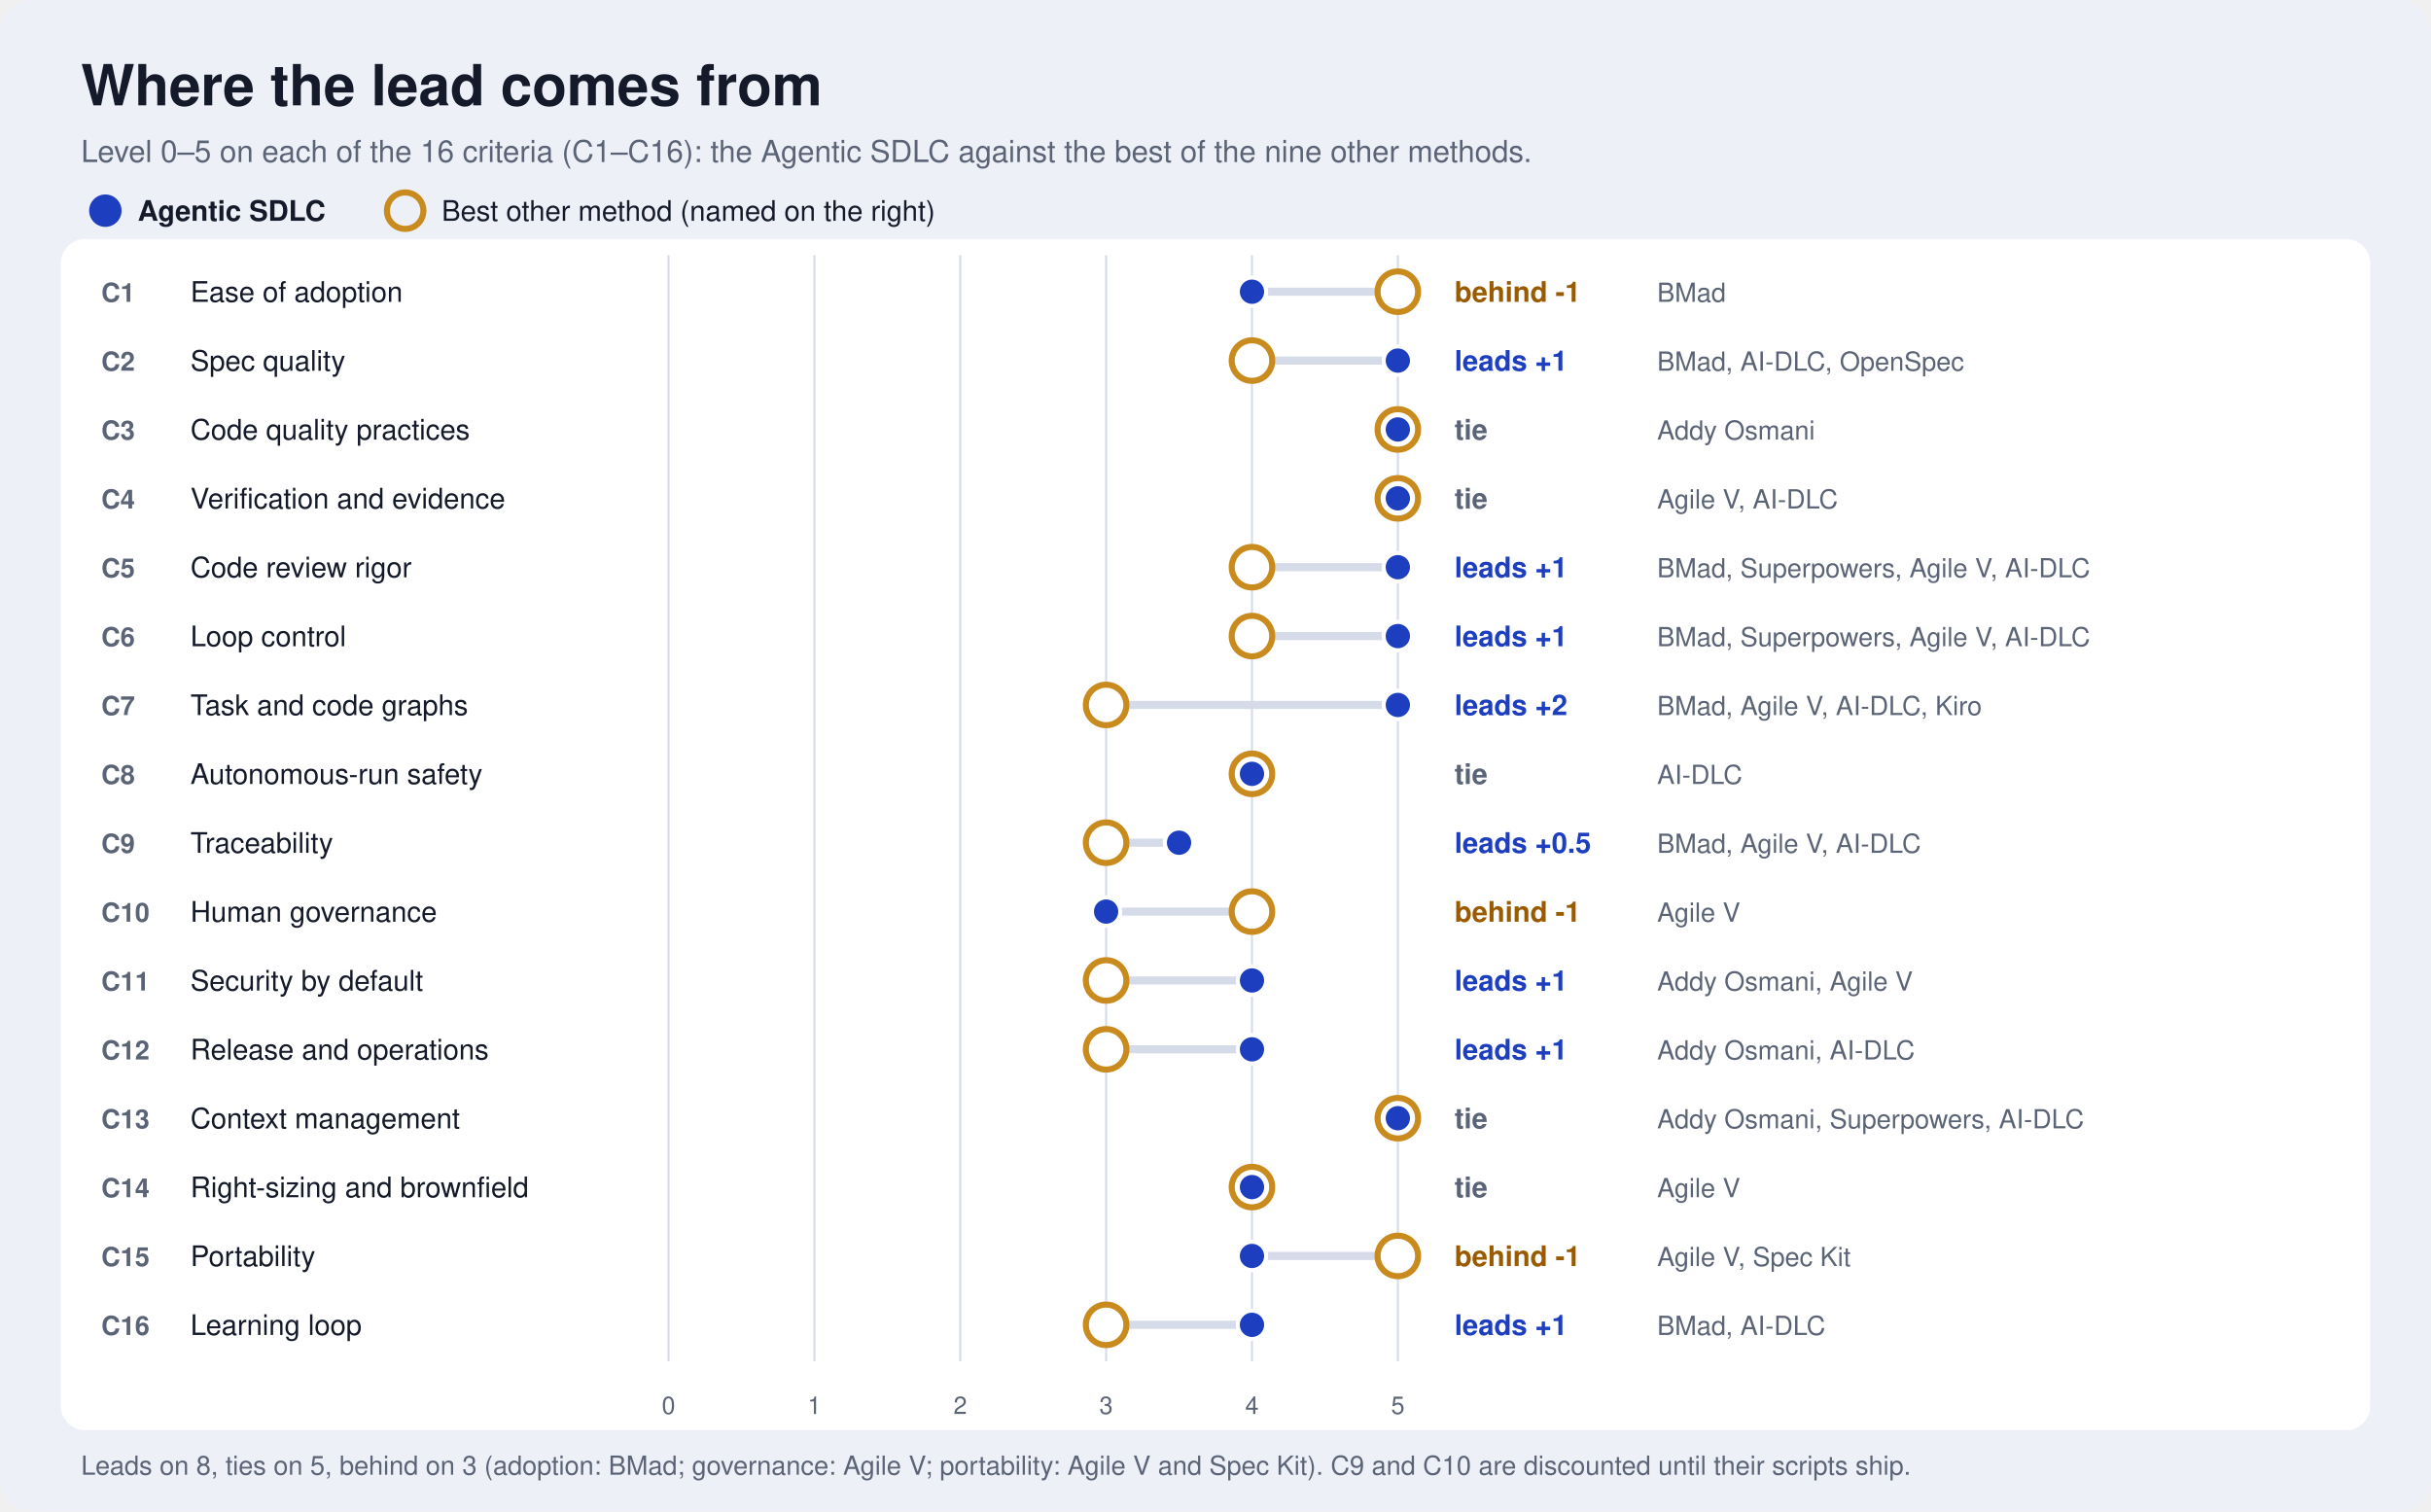
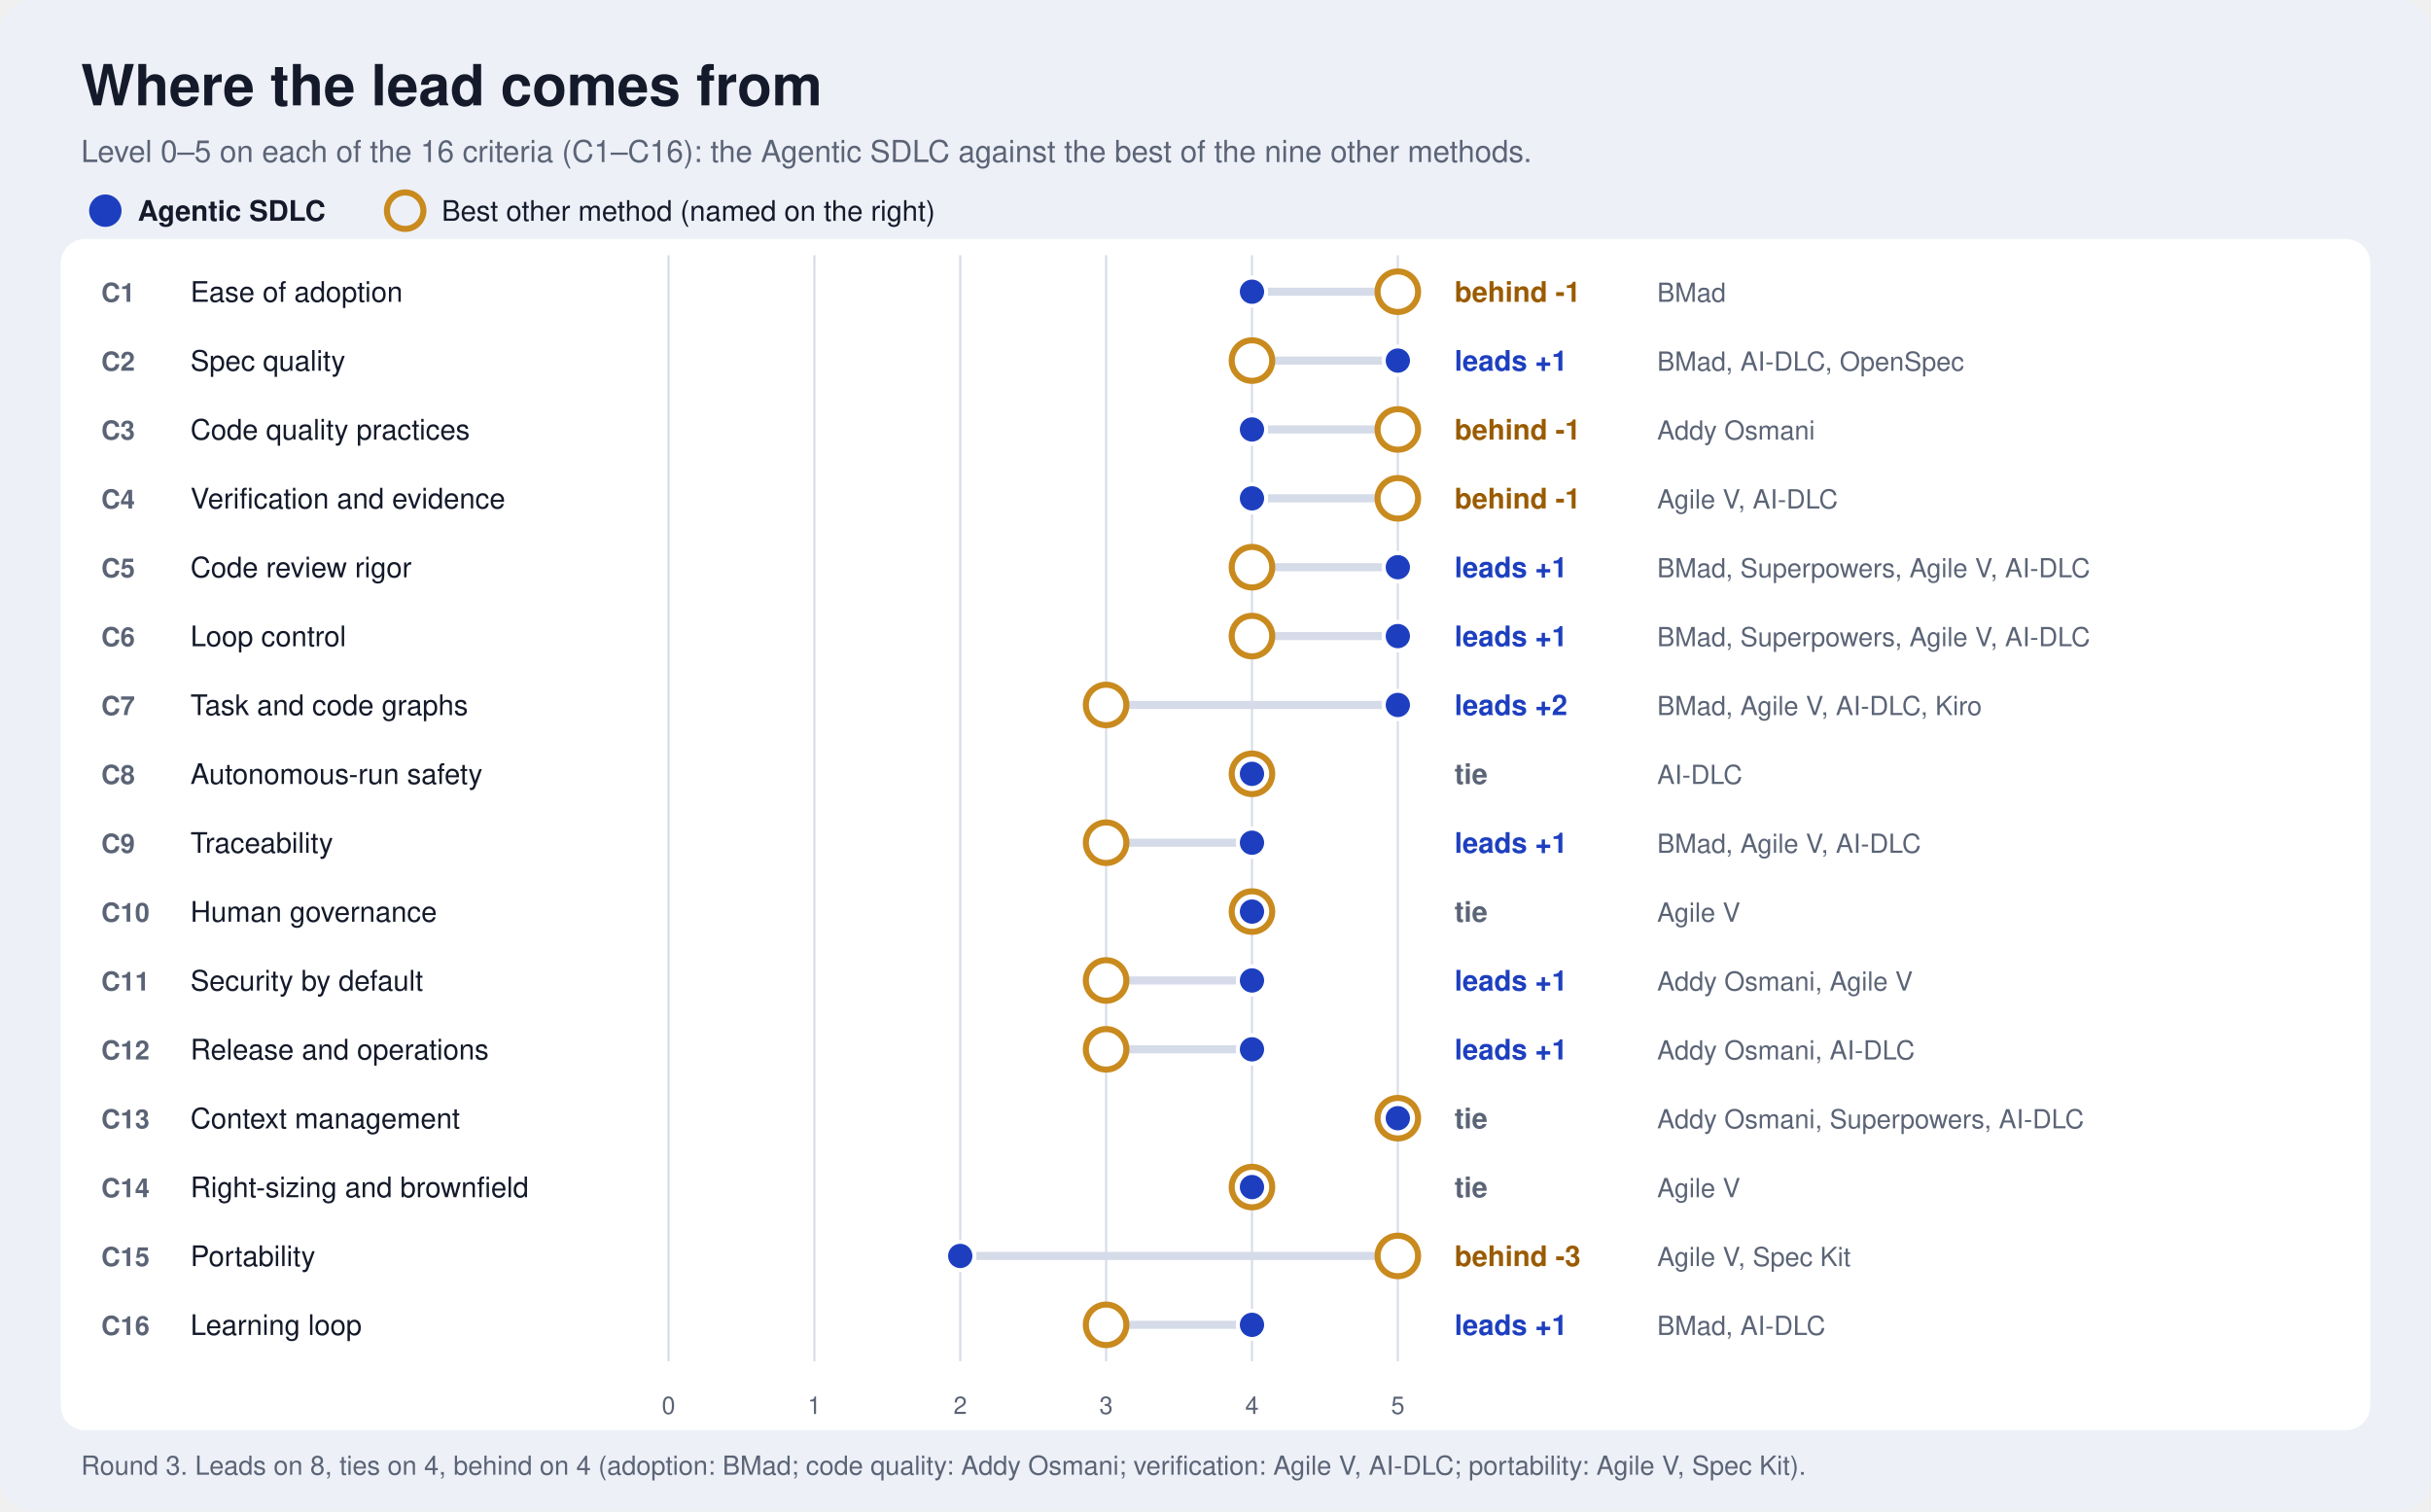
- <svg xmlns="http://www.w3.org/2000/svg" width="1200" height="746" viewBox="0 0 1200 746" font-family="-apple-system,Segoe UI,Helvetica,Arial,sans-serif" role="img" aria-label="Dot plot of the 16 criteria: the Agentic SDLC leads on 8, ties on 5 and is behind on ease of adoption, human governance and portability">
+ <svg xmlns="http://www.w3.org/2000/svg" width="1200" height="746" viewBox="0 0 1200 746" font-family="-apple-system,Segoe UI,Helvetica,Arial,sans-serif" role="img" aria-label="Dot plot of the 16 criteria, round 3: the Agentic SDLC leads on 8, ties on 4 and is behind on ease of adoption, code quality, verification and portability">
  <defs>
    <marker id="a" viewBox="0 0 10 10" refX="9" refY="5" markerWidth="7" markerHeight="7" orient="auto-start-reverse">
      <path d="M0 0L10 5L0 10z" fill="#1d3fbf" />
    </marker>
  </defs>
  <rect x="0" y="0" width="1200" height="746" rx="16" fill="#edf0f7" stroke="none" stroke-width="1" />
  <text x="40" y="52" font-size="28" fill="#141a2a" font-weight="700" text-anchor="start">Where the lead comes from</text>
  <text x="40" y="80" font-size="15" fill="#5b6476" font-weight="400" text-anchor="start">Level 0–5 on each of the 16 criteria (C1–C16): the Agentic SDLC against the best of the nine other methods.</text>
  <circle cx="52" cy="104" r="8" fill="#1d3fbf" />
  <text x="68" y="109" font-size="14" fill="#141a2a" font-weight="700" text-anchor="start">Agentic SDLC</text>
  <circle cx="200" cy="104" r="9" fill="none" stroke="#c98a1e" stroke-width="3" />
  <text x="218" y="109" font-size="14" fill="#141a2a" font-weight="400" text-anchor="start">Best other method (named on the right)</text>
  <rect x="30" y="118" width="1140" height="588" rx="12" fill="#ffffff" stroke="none" stroke-width="1" />
  <line x1="330.0" y1="126" x2="330.0" y2="672" stroke="#d5dbe8" stroke-width="1" />
  <text x="330.0" y="698" font-size="12" fill="#5b6476" font-weight="400" text-anchor="middle">0</text>
  <line x1="402.0" y1="126" x2="402.0" y2="672" stroke="#d5dbe8" stroke-width="1" />
  <text x="402.0" y="698" font-size="12" fill="#5b6476" font-weight="400" text-anchor="middle">1</text>
  <line x1="474.0" y1="126" x2="474.0" y2="672" stroke="#d5dbe8" stroke-width="1" />
  <text x="474.0" y="698" font-size="12" fill="#5b6476" font-weight="400" text-anchor="middle">2</text>
  <line x1="546.0" y1="126" x2="546.0" y2="672" stroke="#d5dbe8" stroke-width="1" />
  <text x="546.0" y="698" font-size="12" fill="#5b6476" font-weight="400" text-anchor="middle">3</text>
  <line x1="618.0" y1="126" x2="618.0" y2="672" stroke="#d5dbe8" stroke-width="1" />
  <text x="618.0" y="698" font-size="12" fill="#5b6476" font-weight="400" text-anchor="middle">4</text>
  <line x1="690.0" y1="126" x2="690.0" y2="672" stroke="#d5dbe8" stroke-width="1" />
  <text x="690.0" y="698" font-size="12" fill="#5b6476" font-weight="400" text-anchor="middle">5</text>
  <text x="50" y="149" font-size="13" fill="#5b6476" font-weight="700" text-anchor="start">C1</text>
  <text x="94" y="149" font-size="14" fill="#141a2a" font-weight="400" text-anchor="start">Ease of adoption</text>
  <line x1="618.0" y1="144" x2="690.0" y2="144" stroke="#d5dbe8" stroke-width="4" />
  <circle cx="690.0" cy="144" r="10" fill="#ffffff" stroke="#c98a1e" stroke-width="3" />
  <circle cx="618.0" cy="144" r="7" fill="#1d3fbf" stroke="#ffffff" stroke-width="2" />
  <text x="718" y="149" font-size="14" fill="#9a5b00" font-weight="700" text-anchor="start">behind -1</text>
  <text x="818" y="149" font-size="13" fill="#5b6476" font-weight="400" text-anchor="start">BMad</text>
  <text x="50" y="183" font-size="13" fill="#5b6476" font-weight="700" text-anchor="start">C2</text>
  <text x="94" y="183" font-size="14" fill="#141a2a" font-weight="400" text-anchor="start">Spec quality</text>
  <line x1="618.0" y1="178" x2="690.0" y2="178" stroke="#d5dbe8" stroke-width="4" />
  <circle cx="618.0" cy="178" r="10" fill="#ffffff" stroke="#c98a1e" stroke-width="3" />
  <circle cx="690.0" cy="178" r="7" fill="#1d3fbf" stroke="#ffffff" stroke-width="2" />
  <text x="718" y="183" font-size="14" fill="#1d3fbf" font-weight="700" text-anchor="start">leads +1</text>
  <text x="818" y="183" font-size="13" fill="#5b6476" font-weight="400" text-anchor="start">BMad, AI-DLC, OpenSpec</text>
  <text x="50" y="217" font-size="13" fill="#5b6476" font-weight="700" text-anchor="start">C3</text>
  <text x="94" y="217" font-size="14" fill="#141a2a" font-weight="400" text-anchor="start">Code quality practices</text>
+   <line x1="618.0" y1="212" x2="690.0" y2="212" stroke="#d5dbe8" stroke-width="4" />
  <circle cx="690.0" cy="212" r="10" fill="#ffffff" stroke="#c98a1e" stroke-width="3" />
-   <circle cx="690.0" cy="212" r="7" fill="#1d3fbf" stroke="#ffffff" stroke-width="2" />
-   <text x="718" y="217" font-size="14" fill="#5b6476" font-weight="700" text-anchor="start">tie</text>
+   <circle cx="618.0" cy="212" r="7" fill="#1d3fbf" stroke="#ffffff" stroke-width="2" />
+   <text x="718" y="217" font-size="14" fill="#9a5b00" font-weight="700" text-anchor="start">behind -1</text>
  <text x="818" y="217" font-size="13" fill="#5b6476" font-weight="400" text-anchor="start">Addy Osmani</text>
  <text x="50" y="251" font-size="13" fill="#5b6476" font-weight="700" text-anchor="start">C4</text>
  <text x="94" y="251" font-size="14" fill="#141a2a" font-weight="400" text-anchor="start">Verification and evidence</text>
+   <line x1="618.0" y1="246" x2="690.0" y2="246" stroke="#d5dbe8" stroke-width="4" />
  <circle cx="690.0" cy="246" r="10" fill="#ffffff" stroke="#c98a1e" stroke-width="3" />
-   <circle cx="690.0" cy="246" r="7" fill="#1d3fbf" stroke="#ffffff" stroke-width="2" />
-   <text x="718" y="251" font-size="14" fill="#5b6476" font-weight="700" text-anchor="start">tie</text>
+   <circle cx="618.0" cy="246" r="7" fill="#1d3fbf" stroke="#ffffff" stroke-width="2" />
+   <text x="718" y="251" font-size="14" fill="#9a5b00" font-weight="700" text-anchor="start">behind -1</text>
  <text x="818" y="251" font-size="13" fill="#5b6476" font-weight="400" text-anchor="start">Agile V, AI-DLC</text>
  <text x="50" y="285" font-size="13" fill="#5b6476" font-weight="700" text-anchor="start">C5</text>
  <text x="94" y="285" font-size="14" fill="#141a2a" font-weight="400" text-anchor="start">Code review rigor</text>
  <line x1="618.0" y1="280" x2="690.0" y2="280" stroke="#d5dbe8" stroke-width="4" />
  <circle cx="618.0" cy="280" r="10" fill="#ffffff" stroke="#c98a1e" stroke-width="3" />
  <circle cx="690.0" cy="280" r="7" fill="#1d3fbf" stroke="#ffffff" stroke-width="2" />
  <text x="718" y="285" font-size="14" fill="#1d3fbf" font-weight="700" text-anchor="start">leads +1</text>
  <text x="818" y="285" font-size="13" fill="#5b6476" font-weight="400" text-anchor="start">BMad, Superpowers, Agile V, AI-DLC</text>
  <text x="50" y="319" font-size="13" fill="#5b6476" font-weight="700" text-anchor="start">C6</text>
  <text x="94" y="319" font-size="14" fill="#141a2a" font-weight="400" text-anchor="start">Loop control</text>
  <line x1="618.0" y1="314" x2="690.0" y2="314" stroke="#d5dbe8" stroke-width="4" />
  <circle cx="618.0" cy="314" r="10" fill="#ffffff" stroke="#c98a1e" stroke-width="3" />
  <circle cx="690.0" cy="314" r="7" fill="#1d3fbf" stroke="#ffffff" stroke-width="2" />
  <text x="718" y="319" font-size="14" fill="#1d3fbf" font-weight="700" text-anchor="start">leads +1</text>
  <text x="818" y="319" font-size="13" fill="#5b6476" font-weight="400" text-anchor="start">BMad, Superpowers, Agile V, AI-DLC</text>
  <text x="50" y="353" font-size="13" fill="#5b6476" font-weight="700" text-anchor="start">C7</text>
  <text x="94" y="353" font-size="14" fill="#141a2a" font-weight="400" text-anchor="start">Task and code graphs</text>
  <line x1="546.0" y1="348" x2="690.0" y2="348" stroke="#d5dbe8" stroke-width="4" />
  <circle cx="546.0" cy="348" r="10" fill="#ffffff" stroke="#c98a1e" stroke-width="3" />
  <circle cx="690.0" cy="348" r="7" fill="#1d3fbf" stroke="#ffffff" stroke-width="2" />
  <text x="718" y="353" font-size="14" fill="#1d3fbf" font-weight="700" text-anchor="start">leads +2</text>
  <text x="818" y="353" font-size="13" fill="#5b6476" font-weight="400" text-anchor="start">BMad, Agile V, AI-DLC, Kiro</text>
  <text x="50" y="387" font-size="13" fill="#5b6476" font-weight="700" text-anchor="start">C8</text>
  <text x="94" y="387" font-size="14" fill="#141a2a" font-weight="400" text-anchor="start">Autonomous-run safety</text>
  <circle cx="618.0" cy="382" r="10" fill="#ffffff" stroke="#c98a1e" stroke-width="3" />
  <circle cx="618.0" cy="382" r="7" fill="#1d3fbf" stroke="#ffffff" stroke-width="2" />
  <text x="718" y="387" font-size="14" fill="#5b6476" font-weight="700" text-anchor="start">tie</text>
  <text x="818" y="387" font-size="13" fill="#5b6476" font-weight="400" text-anchor="start">AI-DLC</text>
  <text x="50" y="421" font-size="13" fill="#5b6476" font-weight="700" text-anchor="start">C9</text>
  <text x="94" y="421" font-size="14" fill="#141a2a" font-weight="400" text-anchor="start">Traceability</text>
-   <line x1="546.0" y1="416" x2="582.0" y2="416" stroke="#d5dbe8" stroke-width="4" />
+   <line x1="546.0" y1="416" x2="618.0" y2="416" stroke="#d5dbe8" stroke-width="4" />
  <circle cx="546.0" cy="416" r="10" fill="#ffffff" stroke="#c98a1e" stroke-width="3" />
-   <circle cx="582.0" cy="416" r="7" fill="#1d3fbf" stroke="#ffffff" stroke-width="2" />
-   <text x="718" y="421" font-size="14" fill="#1d3fbf" font-weight="700" text-anchor="start">leads +0.5</text>
+   <circle cx="618.0" cy="416" r="7" fill="#1d3fbf" stroke="#ffffff" stroke-width="2" />
+   <text x="718" y="421" font-size="14" fill="#1d3fbf" font-weight="700" text-anchor="start">leads +1</text>
  <text x="818" y="421" font-size="13" fill="#5b6476" font-weight="400" text-anchor="start">BMad, Agile V, AI-DLC</text>
  <text x="50" y="455" font-size="13" fill="#5b6476" font-weight="700" text-anchor="start">C10</text>
  <text x="94" y="455" font-size="14" fill="#141a2a" font-weight="400" text-anchor="start">Human governance</text>
-   <line x1="546.0" y1="450" x2="618.0" y2="450" stroke="#d5dbe8" stroke-width="4" />
  <circle cx="618.0" cy="450" r="10" fill="#ffffff" stroke="#c98a1e" stroke-width="3" />
-   <circle cx="546.0" cy="450" r="7" fill="#1d3fbf" stroke="#ffffff" stroke-width="2" />
-   <text x="718" y="455" font-size="14" fill="#9a5b00" font-weight="700" text-anchor="start">behind -1</text>
+   <circle cx="618.0" cy="450" r="7" fill="#1d3fbf" stroke="#ffffff" stroke-width="2" />
+   <text x="718" y="455" font-size="14" fill="#5b6476" font-weight="700" text-anchor="start">tie</text>
  <text x="818" y="455" font-size="13" fill="#5b6476" font-weight="400" text-anchor="start">Agile V</text>
  <text x="50" y="489" font-size="13" fill="#5b6476" font-weight="700" text-anchor="start">C11</text>
  <text x="94" y="489" font-size="14" fill="#141a2a" font-weight="400" text-anchor="start">Security by default</text>
  <line x1="546.0" y1="484" x2="618.0" y2="484" stroke="#d5dbe8" stroke-width="4" />
  <circle cx="546.0" cy="484" r="10" fill="#ffffff" stroke="#c98a1e" stroke-width="3" />
  <circle cx="618.0" cy="484" r="7" fill="#1d3fbf" stroke="#ffffff" stroke-width="2" />
  <text x="718" y="489" font-size="14" fill="#1d3fbf" font-weight="700" text-anchor="start">leads +1</text>
  <text x="818" y="489" font-size="13" fill="#5b6476" font-weight="400" text-anchor="start">Addy Osmani, Agile V</text>
  <text x="50" y="523" font-size="13" fill="#5b6476" font-weight="700" text-anchor="start">C12</text>
  <text x="94" y="523" font-size="14" fill="#141a2a" font-weight="400" text-anchor="start">Release and operations</text>
  <line x1="546.0" y1="518" x2="618.0" y2="518" stroke="#d5dbe8" stroke-width="4" />
  <circle cx="546.0" cy="518" r="10" fill="#ffffff" stroke="#c98a1e" stroke-width="3" />
  <circle cx="618.0" cy="518" r="7" fill="#1d3fbf" stroke="#ffffff" stroke-width="2" />
  <text x="718" y="523" font-size="14" fill="#1d3fbf" font-weight="700" text-anchor="start">leads +1</text>
  <text x="818" y="523" font-size="13" fill="#5b6476" font-weight="400" text-anchor="start">Addy Osmani, AI-DLC</text>
  <text x="50" y="557" font-size="13" fill="#5b6476" font-weight="700" text-anchor="start">C13</text>
  <text x="94" y="557" font-size="14" fill="#141a2a" font-weight="400" text-anchor="start">Context management</text>
  <circle cx="690.0" cy="552" r="10" fill="#ffffff" stroke="#c98a1e" stroke-width="3" />
  <circle cx="690.0" cy="552" r="7" fill="#1d3fbf" stroke="#ffffff" stroke-width="2" />
  <text x="718" y="557" font-size="14" fill="#5b6476" font-weight="700" text-anchor="start">tie</text>
  <text x="818" y="557" font-size="13" fill="#5b6476" font-weight="400" text-anchor="start">Addy Osmani, Superpowers, AI-DLC</text>
  <text x="50" y="591" font-size="13" fill="#5b6476" font-weight="700" text-anchor="start">C14</text>
  <text x="94" y="591" font-size="14" fill="#141a2a" font-weight="400" text-anchor="start">Right-sizing and brownfield</text>
  <circle cx="618.0" cy="586" r="10" fill="#ffffff" stroke="#c98a1e" stroke-width="3" />
  <circle cx="618.0" cy="586" r="7" fill="#1d3fbf" stroke="#ffffff" stroke-width="2" />
  <text x="718" y="591" font-size="14" fill="#5b6476" font-weight="700" text-anchor="start">tie</text>
  <text x="818" y="591" font-size="13" fill="#5b6476" font-weight="400" text-anchor="start">Agile V</text>
  <text x="50" y="625" font-size="13" fill="#5b6476" font-weight="700" text-anchor="start">C15</text>
  <text x="94" y="625" font-size="14" fill="#141a2a" font-weight="400" text-anchor="start">Portability</text>
-   <line x1="618.0" y1="620" x2="690.0" y2="620" stroke="#d5dbe8" stroke-width="4" />
+   <line x1="474.0" y1="620" x2="690.0" y2="620" stroke="#d5dbe8" stroke-width="4" />
  <circle cx="690.0" cy="620" r="10" fill="#ffffff" stroke="#c98a1e" stroke-width="3" />
-   <circle cx="618.0" cy="620" r="7" fill="#1d3fbf" stroke="#ffffff" stroke-width="2" />
-   <text x="718" y="625" font-size="14" fill="#9a5b00" font-weight="700" text-anchor="start">behind -1</text>
+   <circle cx="474.0" cy="620" r="7" fill="#1d3fbf" stroke="#ffffff" stroke-width="2" />
+   <text x="718" y="625" font-size="14" fill="#9a5b00" font-weight="700" text-anchor="start">behind -3</text>
  <text x="818" y="625" font-size="13" fill="#5b6476" font-weight="400" text-anchor="start">Agile V, Spec Kit</text>
  <text x="50" y="659" font-size="13" fill="#5b6476" font-weight="700" text-anchor="start">C16</text>
  <text x="94" y="659" font-size="14" fill="#141a2a" font-weight="400" text-anchor="start">Learning loop</text>
  <line x1="546.0" y1="654" x2="618.0" y2="654" stroke="#d5dbe8" stroke-width="4" />
  <circle cx="546.0" cy="654" r="10" fill="#ffffff" stroke="#c98a1e" stroke-width="3" />
  <circle cx="618.0" cy="654" r="7" fill="#1d3fbf" stroke="#ffffff" stroke-width="2" />
  <text x="718" y="659" font-size="14" fill="#1d3fbf" font-weight="700" text-anchor="start">leads +1</text>
  <text x="818" y="659" font-size="13" fill="#5b6476" font-weight="400" text-anchor="start">BMad, AI-DLC</text>
-   <text x="40" y="728" font-size="13" fill="#5b6476" font-weight="400" text-anchor="start">Leads on 8, ties on 5, behind on 3 (adoption: BMad; governance: Agile V; portability: Agile V and Spec Kit). C9 and C10 are discounted until their scripts ship.</text>
+   <text x="40" y="728" font-size="13" fill="#5b6476" font-weight="400" text-anchor="start">Round 3. Leads on 8, ties on 4, behind on 4 (adoption: BMad; code quality: Addy Osmani; verification: Agile V, AI-DLC; portability: Agile V, Spec Kit).</text>
</svg>
